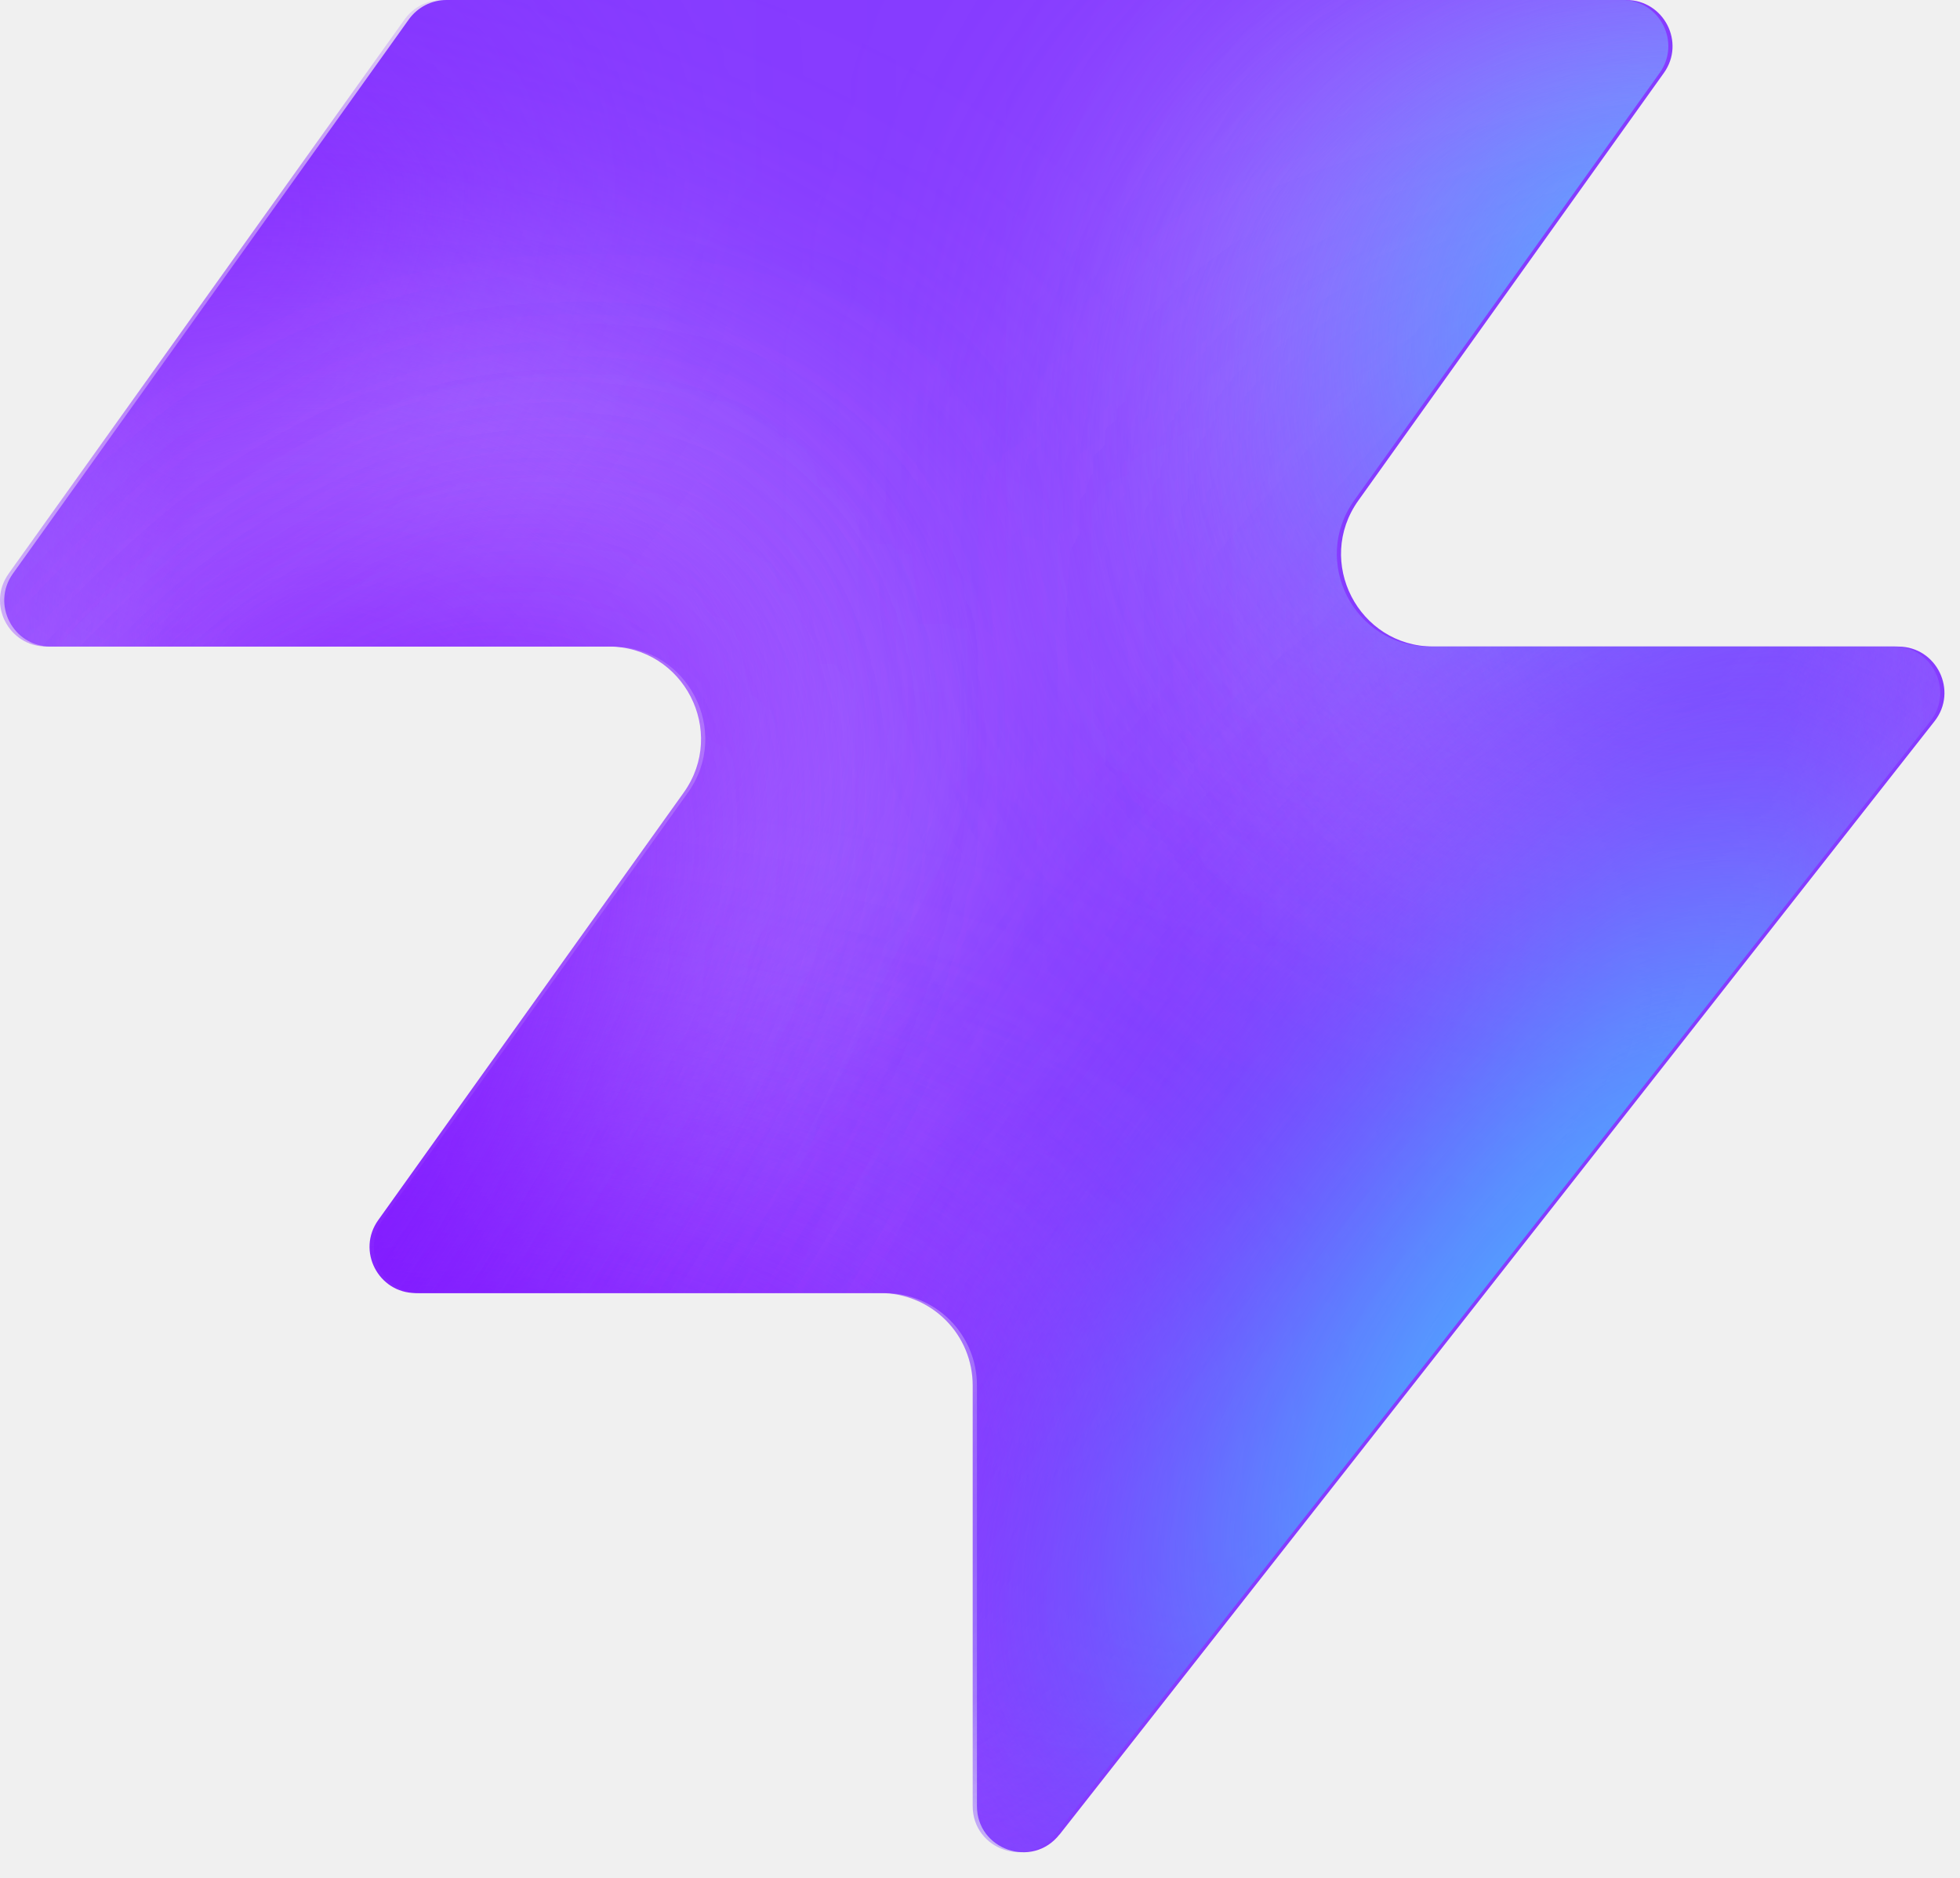
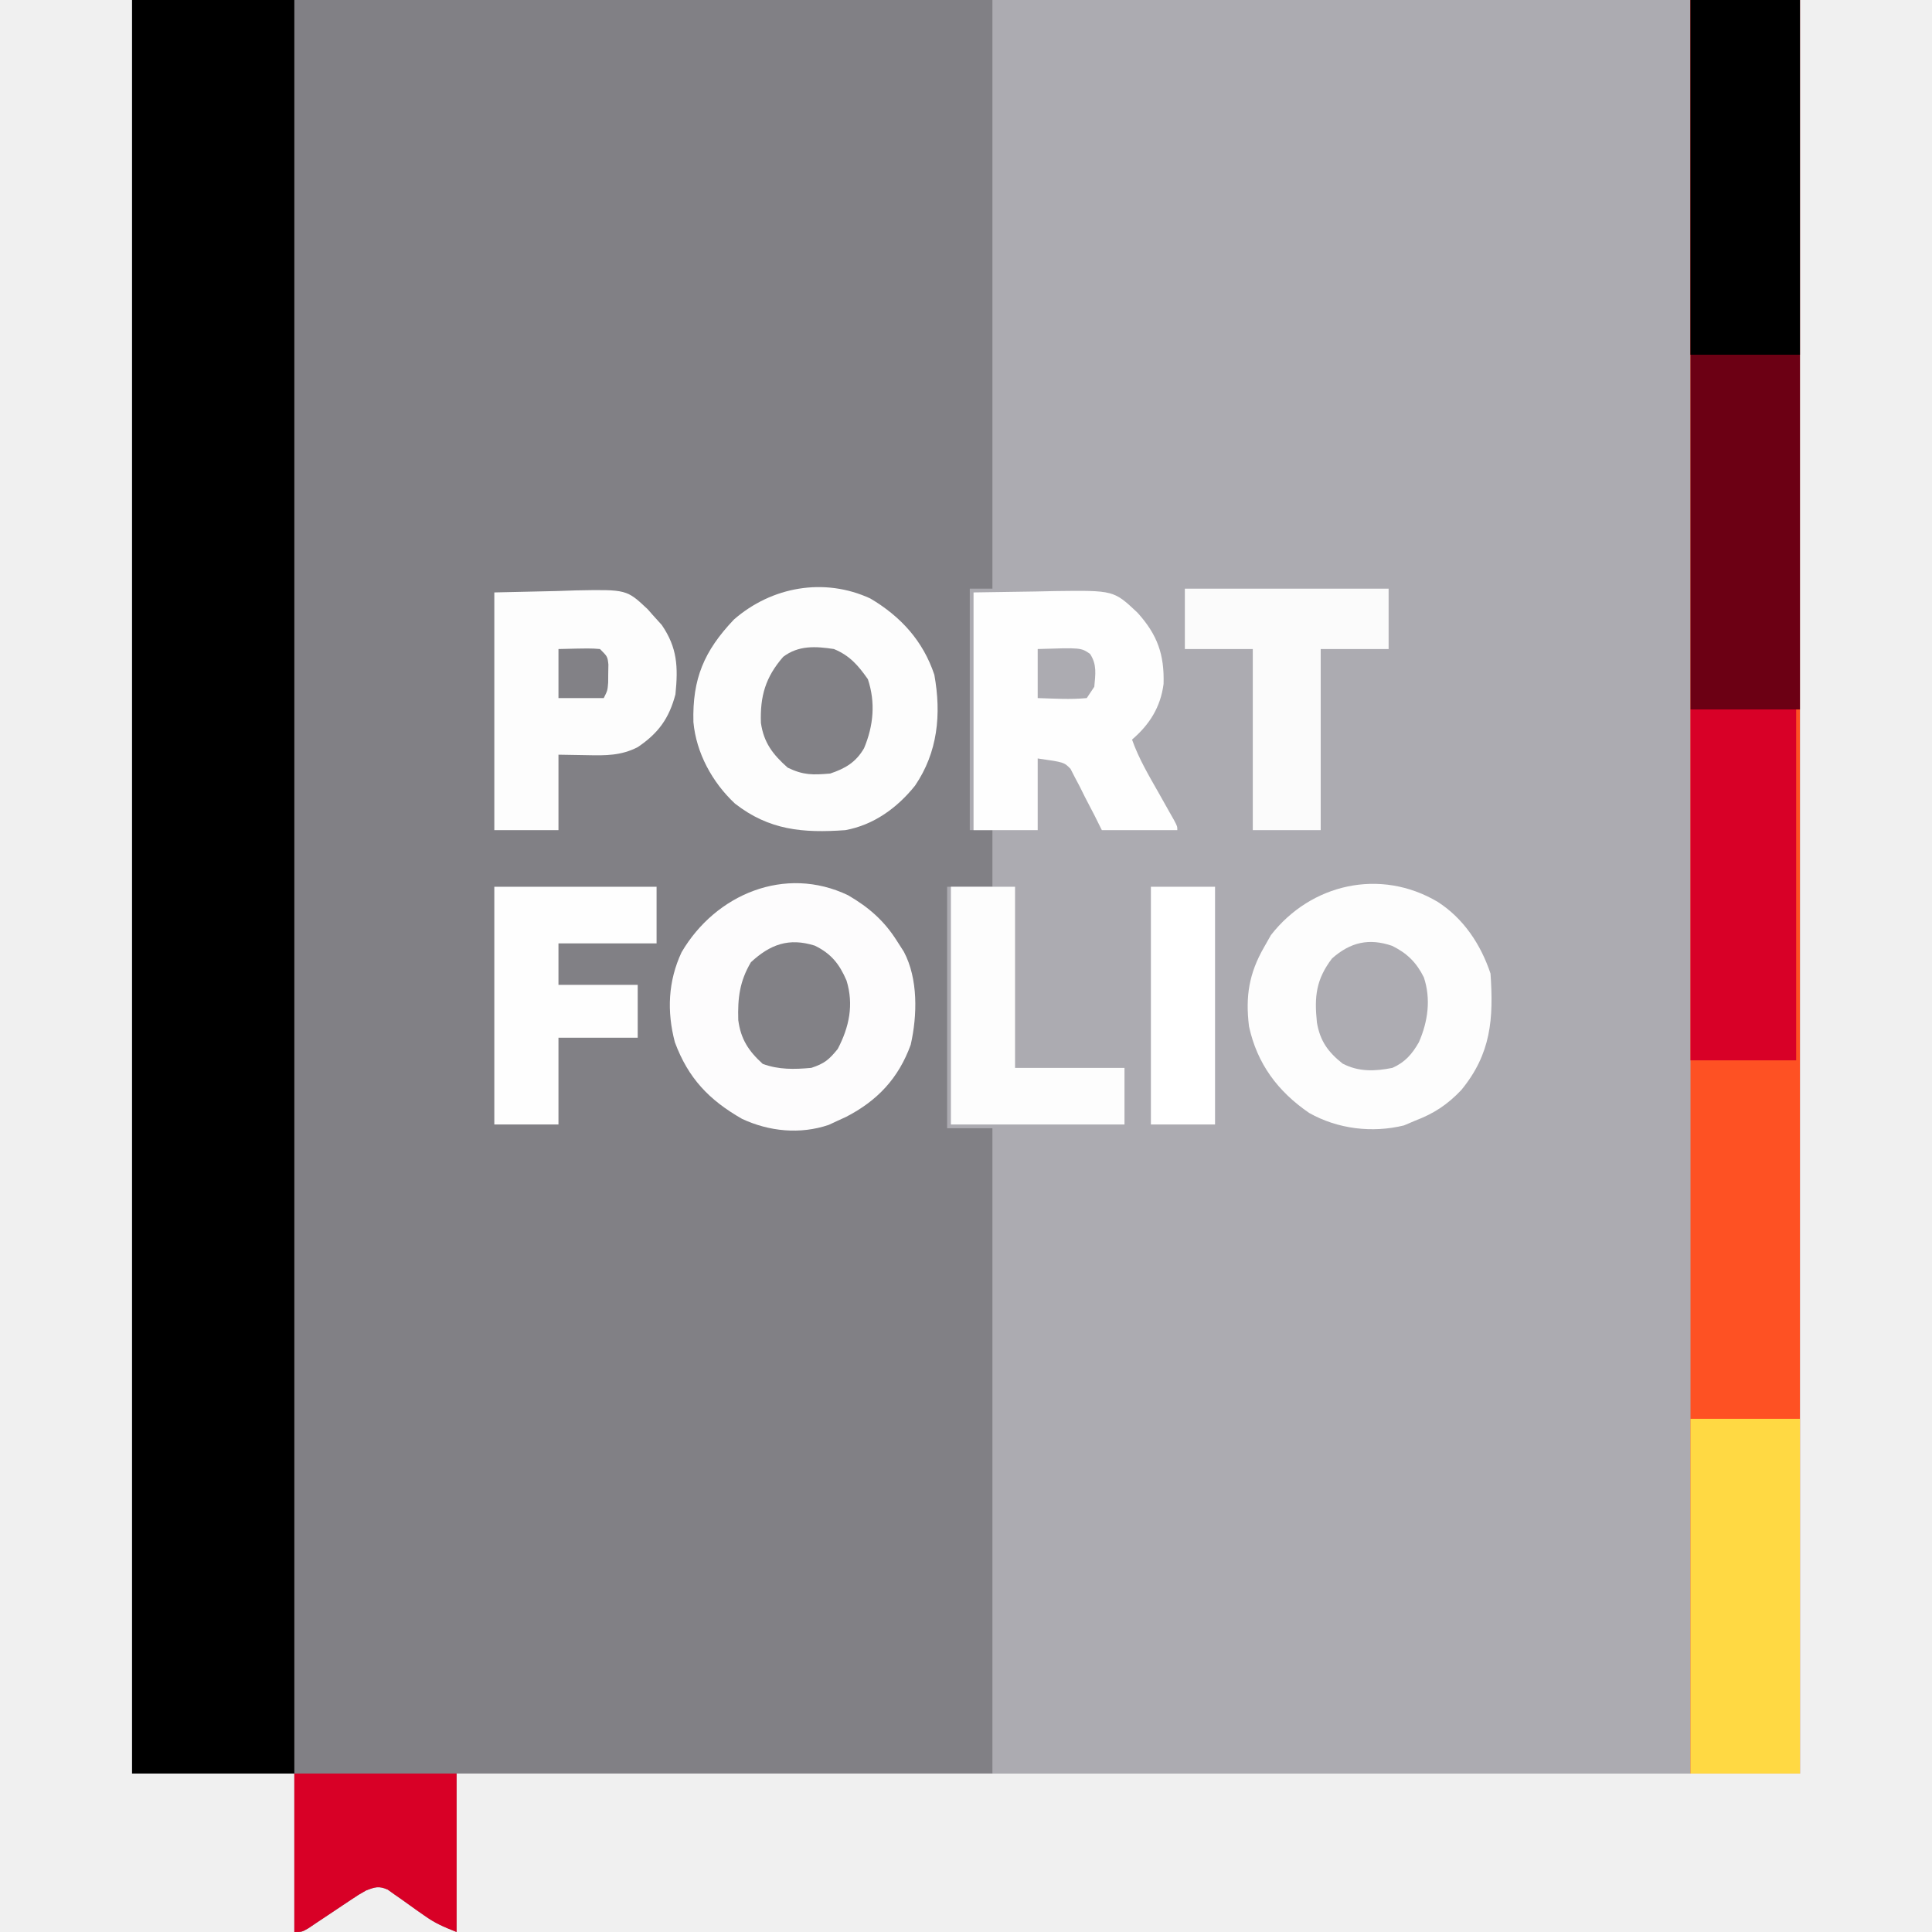
- <svg xmlns="http://www.w3.org/2000/svg" width="48" height="46" fill="none" viewBox="0 0 48 46">
-   <path fill="#863bff" d="M25.946 44.938c-.664.845-2.021.375-2.021-.698V33.937a2.26 2.26 0 0 0-2.262-2.262H10.287c-.92 0-1.456-1.04-.92-1.788l7.48-10.471c1.07-1.497 0-3.578-1.842-3.578H1.237c-.92 0-1.456-1.04-.92-1.788L10.013.474c.214-.297.556-.474.92-.474h28.894c.92 0 1.456 1.04.92 1.788l-7.48 10.471c-1.07 1.498 0 3.579 1.842 3.579h11.377c.943 0 1.473 1.088.89 1.83L25.947 44.94z" style="fill:#863bff;fill:color(display-p3 .525 .23 1);fill-opacity:1" />
-   <mask id="a" width="48" height="46" x="0" y="0" maskUnits="userSpaceOnUse" style="mask-type:alpha">
-     <path fill="#000" d="M25.842 44.938c-.664.844-2.021.375-2.021-.698V33.937a2.26 2.26 0 0 0-2.262-2.262H10.183c-.92 0-1.456-1.04-.92-1.788l7.48-10.471c1.07-1.498 0-3.579-1.842-3.579H1.133c-.92 0-1.456-1.04-.92-1.787L9.91.473c.214-.297.556-.474.92-.474h28.894c.92 0 1.456 1.04.92 1.788l-7.48 10.471c-1.07 1.498 0 3.578 1.842 3.578h11.377c.943 0 1.473 1.088.89 1.832L25.843 44.94z" style="fill:#000;fill-opacity:1" />
-   </mask>
-   <g mask="url(#a)">
-     <g filter="url(#b)">
-       <ellipse cx="5.508" cy="14.704" fill="#ede6ff" rx="5.508" ry="14.704" style="fill:#ede6ff;fill:color(display-p3 .927 .903 1);fill-opacity:1" transform="matrix(.00324 1 1 -.00324 -4.47 31.516)" />
-     </g>
-     <g filter="url(#c)">
-       <ellipse cx="10.399" cy="29.851" fill="#ede6ff" rx="10.399" ry="29.851" style="fill:#ede6ff;fill:color(display-p3 .927 .903 1);fill-opacity:1" transform="matrix(.00324 1 1 -.00324 -39.328 7.883)" />
-     </g>
-     <g filter="url(#d)">
-       <ellipse cx="5.508" cy="30.487" fill="#7e14ff" rx="5.508" ry="30.487" style="fill:#7e14ff;fill:color(display-p3 .492 .077 1);fill-opacity:1" transform="rotate(89.814 -25.913 -14.639)scale(1 -1)" />
-     </g>
-     <g filter="url(#e)">
-       <ellipse cx="5.508" cy="30.599" fill="#7e14ff" rx="5.508" ry="30.599" style="fill:#7e14ff;fill:color(display-p3 .492 .077 1);fill-opacity:1" transform="rotate(89.814 -32.644 -3.334)scale(1 -1)" />
-     </g>
-     <g filter="url(#f)">
-       <ellipse cx="5.508" cy="30.599" fill="#7e14ff" rx="5.508" ry="30.599" style="fill:#7e14ff;fill:color(display-p3 .492 .077 1);fill-opacity:1" transform="matrix(.00324 1 1 -.00324 -34.34 30.47)" />
-     </g>
-     <g filter="url(#g)">
-       <ellipse cx="14.072" cy="22.078" fill="#ede6ff" rx="14.072" ry="22.078" style="fill:#ede6ff;fill:color(display-p3 .927 .903 1);fill-opacity:1" transform="rotate(93.35 24.506 48.493)scale(-1 1)" />
-     </g>
-     <g filter="url(#h)">
-       <ellipse cx="3.47" cy="21.501" fill="#7e14ff" rx="3.47" ry="21.501" style="fill:#7e14ff;fill:color(display-p3 .492 .077 1);fill-opacity:1" transform="rotate(89.009 28.708 47.59)scale(-1 1)" />
-     </g>
-     <g filter="url(#i)">
-       <ellipse cx="3.47" cy="21.501" fill="#7e14ff" rx="3.47" ry="21.501" style="fill:#7e14ff;fill:color(display-p3 .492 .077 1);fill-opacity:1" transform="rotate(89.009 28.708 47.59)scale(-1 1)" />
-     </g>
-     <g filter="url(#j)">
-       <ellipse cx=".387" cy="8.972" fill="#7e14ff" rx="4.407" ry="29.108" style="fill:#7e14ff;fill:color(display-p3 .492 .077 1);fill-opacity:1" transform="rotate(39.51 .387 8.972)" />
-     </g>
-     <g filter="url(#k)">
-       <ellipse cx="47.523" cy="-6.092" fill="#7e14ff" rx="4.407" ry="29.108" style="fill:#7e14ff;fill:color(display-p3 .492 .077 1);fill-opacity:1" transform="rotate(37.892 47.523 -6.092)" />
-     </g>
-     <g filter="url(#l)">
-       <ellipse cx="41.412" cy="6.333" fill="#47bfff" rx="5.971" ry="9.665" style="fill:#47bfff;fill:color(display-p3 .28 .748 1);fill-opacity:1" transform="rotate(37.892 41.412 6.333)" />
-     </g>
-     <g filter="url(#m)">
-       <ellipse cx="-1.879" cy="38.332" fill="#7e14ff" rx="4.407" ry="29.108" style="fill:#7e14ff;fill:color(display-p3 .492 .077 1);fill-opacity:1" transform="rotate(37.892 -1.88 38.332)" />
-     </g>
-     <g filter="url(#n)">
-       <ellipse cx="-1.879" cy="38.332" fill="#7e14ff" rx="4.407" ry="29.108" style="fill:#7e14ff;fill:color(display-p3 .492 .077 1);fill-opacity:1" transform="rotate(37.892 -1.88 38.332)" />
-     </g>
-     <g filter="url(#o)">
-       <ellipse cx="35.651" cy="29.907" fill="#7e14ff" rx="4.407" ry="29.108" style="fill:#7e14ff;fill:color(display-p3 .492 .077 1);fill-opacity:1" transform="rotate(37.892 35.651 29.907)" />
-     </g>
-     <g filter="url(#p)">
-       <ellipse cx="38.418" cy="32.4" fill="#47bfff" rx="5.971" ry="15.297" style="fill:#47bfff;fill:color(display-p3 .28 .748 1);fill-opacity:1" transform="rotate(37.892 38.418 32.4)" />
-     </g>
-   </g>
-   <defs>
-     <filter id="b" width="60.045" height="41.654" x="-19.77" y="16.149" color-interpolation-filters="sRGB" filterUnits="userSpaceOnUse">
-       <feFlood flood-opacity="0" result="BackgroundImageFix" />
-       <feBlend in="SourceGraphic" in2="BackgroundImageFix" result="shape" />
-       <feGaussianBlur result="effect1_foregroundBlur_2002_17158" stdDeviation="7.659" />
-     </filter>
-     <filter id="c" width="90.34" height="51.437" x="-54.613" y="-7.533" color-interpolation-filters="sRGB" filterUnits="userSpaceOnUse">
-       <feFlood flood-opacity="0" result="BackgroundImageFix" />
-       <feBlend in="SourceGraphic" in2="BackgroundImageFix" result="shape" />
-       <feGaussianBlur result="effect1_foregroundBlur_2002_17158" stdDeviation="7.659" />
-     </filter>
-     <filter id="d" width="79.355" height="29.4" x="-49.64" y="2.03" color-interpolation-filters="sRGB" filterUnits="userSpaceOnUse">
-       <feFlood flood-opacity="0" result="BackgroundImageFix" />
-       <feBlend in="SourceGraphic" in2="BackgroundImageFix" result="shape" />
-       <feGaussianBlur result="effect1_foregroundBlur_2002_17158" stdDeviation="4.596" />
-     </filter>
-     <filter id="e" width="79.579" height="29.4" x="-45.045" y="20.029" color-interpolation-filters="sRGB" filterUnits="userSpaceOnUse">
-       <feFlood flood-opacity="0" result="BackgroundImageFix" />
-       <feBlend in="SourceGraphic" in2="BackgroundImageFix" result="shape" />
-       <feGaussianBlur result="effect1_foregroundBlur_2002_17158" stdDeviation="4.596" />
-     </filter>
-     <filter id="f" width="79.579" height="29.4" x="-43.513" y="21.178" color-interpolation-filters="sRGB" filterUnits="userSpaceOnUse">
-       <feFlood flood-opacity="0" result="BackgroundImageFix" />
-       <feBlend in="SourceGraphic" in2="BackgroundImageFix" result="shape" />
-       <feGaussianBlur result="effect1_foregroundBlur_2002_17158" stdDeviation="4.596" />
-     </filter>
-     <filter id="g" width="74.749" height="58.852" x="15.756" y="-17.901" color-interpolation-filters="sRGB" filterUnits="userSpaceOnUse">
-       <feFlood flood-opacity="0" result="BackgroundImageFix" />
-       <feBlend in="SourceGraphic" in2="BackgroundImageFix" result="shape" />
-       <feGaussianBlur result="effect1_foregroundBlur_2002_17158" stdDeviation="7.659" />
-     </filter>
-     <filter id="h" width="61.377" height="25.362" x="23.548" y="2.284" color-interpolation-filters="sRGB" filterUnits="userSpaceOnUse">
-       <feFlood flood-opacity="0" result="BackgroundImageFix" />
-       <feBlend in="SourceGraphic" in2="BackgroundImageFix" result="shape" />
-       <feGaussianBlur result="effect1_foregroundBlur_2002_17158" stdDeviation="4.596" />
-     </filter>
-     <filter id="i" width="61.377" height="25.362" x="23.548" y="2.284" color-interpolation-filters="sRGB" filterUnits="userSpaceOnUse">
-       <feFlood flood-opacity="0" result="BackgroundImageFix" />
-       <feBlend in="SourceGraphic" in2="BackgroundImageFix" result="shape" />
-       <feGaussianBlur result="effect1_foregroundBlur_2002_17158" stdDeviation="4.596" />
-     </filter>
-     <filter id="j" width="56.045" height="63.649" x="-27.636" y="-22.853" color-interpolation-filters="sRGB" filterUnits="userSpaceOnUse">
-       <feFlood flood-opacity="0" result="BackgroundImageFix" />
-       <feBlend in="SourceGraphic" in2="BackgroundImageFix" result="shape" />
-       <feGaussianBlur result="effect1_foregroundBlur_2002_17158" stdDeviation="4.596" />
-     </filter>
-     <filter id="k" width="54.814" height="64.646" x="20.116" y="-38.415" color-interpolation-filters="sRGB" filterUnits="userSpaceOnUse">
-       <feFlood flood-opacity="0" result="BackgroundImageFix" />
-       <feBlend in="SourceGraphic" in2="BackgroundImageFix" result="shape" />
-       <feGaussianBlur result="effect1_foregroundBlur_2002_17158" stdDeviation="4.596" />
-     </filter>
-     <filter id="l" width="33.541" height="35.313" x="24.641" y="-11.323" color-interpolation-filters="sRGB" filterUnits="userSpaceOnUse">
-       <feFlood flood-opacity="0" result="BackgroundImageFix" />
-       <feBlend in="SourceGraphic" in2="BackgroundImageFix" result="shape" />
-       <feGaussianBlur result="effect1_foregroundBlur_2002_17158" stdDeviation="4.596" />
-     </filter>
-     <filter id="m" width="54.814" height="64.646" x="-29.286" y="6.009" color-interpolation-filters="sRGB" filterUnits="userSpaceOnUse">
-       <feFlood flood-opacity="0" result="BackgroundImageFix" />
-       <feBlend in="SourceGraphic" in2="BackgroundImageFix" result="shape" />
-       <feGaussianBlur result="effect1_foregroundBlur_2002_17158" stdDeviation="4.596" />
-     </filter>
-     <filter id="n" width="54.814" height="64.646" x="-29.286" y="6.009" color-interpolation-filters="sRGB" filterUnits="userSpaceOnUse">
-       <feFlood flood-opacity="0" result="BackgroundImageFix" />
-       <feBlend in="SourceGraphic" in2="BackgroundImageFix" result="shape" />
-       <feGaussianBlur result="effect1_foregroundBlur_2002_17158" stdDeviation="4.596" />
-     </filter>
-     <filter id="o" width="54.814" height="64.646" x="8.244" y="-2.416" color-interpolation-filters="sRGB" filterUnits="userSpaceOnUse">
-       <feFlood flood-opacity="0" result="BackgroundImageFix" />
-       <feBlend in="SourceGraphic" in2="BackgroundImageFix" result="shape" />
-       <feGaussianBlur result="effect1_foregroundBlur_2002_17158" stdDeviation="4.596" />
-     </filter>
-     <filter id="p" width="39.409" height="43.623" x="18.713" y="10.588" color-interpolation-filters="sRGB" filterUnits="userSpaceOnUse">
-       <feFlood flood-opacity="0" result="BackgroundImageFix" />
-       <feBlend in="SourceGraphic" in2="BackgroundImageFix" result="shape" />
-       <feGaussianBlur result="effect1_foregroundBlur_2002_17158" stdDeviation="4.596" />
-     </filter>
-   </defs>
+ <svg xmlns="http://www.w3.org/2000/svg" version="1.1" width="512" height="512">
+   <path d="M35,0C182.33,0,329.67,0,477,0c0,156.67,0,313.33,0,470c-118.67,0-237.33,0-356,0c0,14,0,28,0,42c-3.53-1.41-5.71-2.32-8.63-4.42c-.64-.45-1.28-.9-1.95-1.36c-1.33-.94-2.66-1.89-3.98-2.85c-.64-.45-1.28-.89-1.94-1.35c-.58-.41-1.16-.82-1.75-1.25c-2.36-1.04-3.37-.69-5.75,.23c-1.98,1.12-1.98,1.12-4.04,2.5c-.74,.5-1.49,.99-2.26,1.5c-.77,.51-1.53,1.03-2.32,1.56c-1.54,1.03-3.07,2.05-4.61,3.07c-.67,.45-1.35,.91-2.05,1.38C80,512,80,512,78,512c0-14,0-28,0-42c-14.33,0-28.67,0-43,0c0-156.67,0-313.33,0-470Z" fill="#818085" />
+   <path d="M263,0c71.33,0,142.67,0,214,0c0,156.67,0,313.33,0,470c-71.33,0-142.67,0-214,0c0-57,0-114,0-171c-4,0-8,0-12,0c0-21.33,0-42.67,0-64c4,0,8,0,12,0c0-5,0-10,0-15c-1.98,0-3.96,0-6,0c0-21.33,0-42.67,0-64c1.98,0,3.96,0,6,0c0-52,0-104,0-156Z" fill="#ACABB1" />
+   <path d="M35,0C49.33,0,63.67,0,78,0c0,156.67,0,313.33,0,470c-14.33,0-28.67,0-43,0c0-156.67,0-313.33,0-470Z" fill="#000000" />
+   <path d="M448,0c9.67,0,19.33,0,29,0c0,156.67,0,313.33,0,470c-9.67,0-19.33,0-29,0c0-156.67,0-313.33,0-470Z" fill="#FE5123" />
+   <path d="M448,0c9.67,0,19.33,0,29,0c0,62.67,0,125.33,0,188c-9.67,0-19.33,0-29,0c0-62.67,0-125.33,0-188Z" fill="#6C0014" />
+   <path d="M224.75,237.25c5.51,3.21,9.6,6.77,13,12.19c.59,.92,1.19,1.85,1.8,2.81c3.78,7.17,3.56,16.84,1.8,24.61c-3.22,8.88-8.81,14.83-17.14,19.13c-.73,.33-1.46,.67-2.21,1.01c-.78,.36-1.56,.73-2.36,1.1c-7.61,2.59-15.83,1.76-23.01-1.6c-8.75-5.01-14.24-10.76-17.78-20.29c-2.15-8.14-1.81-16.2,1.78-23.87c9.01-15.36,27.42-23.09,44.12-15.09Z" fill="#FDFCFD" />
+   <path d="M230.65,158.61c8.06,4.76,13.98,11.26,16.96,20.21c1.89,10.46,.92,20.54-5.12,29.39C237.8,214.08,231.52,218.65,224,220c-11.18,.8-20.19,.03-29.25-7.06c-5.99-5.61-10.25-13.4-10.99-21.6c-.29-11.47,2.82-18.81,10.72-27.14c10.01-8.76,23.99-11.23,36.17-5.59Z" fill="#FDFDFD" />
+   <path d="M381,239c6.86,4.4,11.44,11.31,14,19c.83,12,.17,21.25-7.75,30.88c-3.69,3.88-7.27,6.23-12.25,8.12c-.97,.41-1.94,.83-2.94,1.25c-8.4,2.06-17.57,.96-25.12-3.31c-8.32-5.7-13.8-13.05-15.94-22.94c-.98-7.95,.01-14.08,4-21c.6-1.05,1.2-2.1,1.81-3.19c10.58-13.6,28.99-17.83,44.19-8.81Z" fill="#FDFDFD" />
+   <path d="M448,376c9.67,0,19.33,0,29,0c0,31.33,0,62.67,0,94c-9.67,0-19.33,0-29,0c0-31.33,0-62.67,0-94Z" fill="#FFD943" />
+   <path d="M448,0c9.67,0,19.33,0,29,0c0,31.33,0,62.67,0,94c-9.67,0-19.33,0-29,0c0-31.33,0-62.67,0-94Z" fill="#000000" />
+   <path d="M258,157c5.5-.08,11-.17,16.5-.25c1.7-.04,3.4-.07,5.16-.11c15.5-.2,15.5-.2,21.8,5.74c5.29,5.86,7.12,11.1,6.9,18.87c-.79,6.11-3.7,10.76-8.36,14.75c1.79,5.06,4.49,9.6,7.13,14.25c.92,1.63,1.84,3.26,2.75,4.89c.41,.72,.82,1.43,1.23,2.17C312,219,312,219,312,220c-6.67,0-13.33,0-20,0c-.64-1.29-1.28-2.58-1.94-3.9c-.87-1.68-1.75-3.36-2.62-5.04c-.21-.42-.21-.42-1.27-2.57c-.43-.81-.86-1.62-1.3-2.45c-.38-.75-.76-1.5-1.16-2.27C282,202,282,202,275,201c0,6.33,0,12.67,0,19c-5.67,0-11.33,0-17,0c0-21,0-42,0-63Z" fill="#FEFEFE" />
+   <path d="M448,188c9.33,0,18.67,0,28,0c0,31,0,62,0,93c-9.33,0-18.67,0-28,0c0-31,0-62,0-93Z" fill="#D80027" />
+   <path d="M131,157c2.75-.06,2.75-.06,16.5-.37c1.7-.06,3.4-.11,5.16-.17c13.4-.25,13.4-.25,18.97,4.98c.45,.52,.91,1.03,1.37,1.56c.78,.87,1.57,1.73,2.38,2.63c4.13,6.04,4.35,11.12,3.62,18.37c-1.69,6.41-4.55,10.33-10,14c-4.38,2.26-8.5,2.24-13.31,2.13c-1.27-.03-1.27-.03-7.69-.13c0,6.67,0,13.33,0,20c-5.67,0-11.33,0-17,0c0-21,0-42,0-63Z" fill="#FDFDFD" />
+   <path d="M131,235c14.33,0,28.67,0,43,0c0,5,0,10,0,15c-8.67,0-17.33,0-26,0c0,3.67,0,7.33,0,11c7,0,14,0,21,0c0,4.67,0,9.33,0,14c-7,0-14,0-21,0c0,7.67,0,15.33,0,23c-5.67,0-11.33,0-17,0c0-21,0-42,0-63Z" fill="#FEFEFE" />
+   <path d="M314,156c18,0,36,0,54,0c0,5.33,0,10.67,0,16c-6,0-12,0-18,0c0,16,0,32,0,48c-6,0-12,0-18,0c0-16,0-32,0-48c-6,0-12,0-18,0c0-5.33,0-10.67,0-16Z" fill="#FBFBFB" />
+   <path d="M78,470c14.33,0,28.67,0,43,0c0,14,0,28,0,42c-3.53-1.41-5.71-2.32-8.63-4.42c-.64-.45-1.28-.9-1.95-1.36c-1.33-.94-2.66-1.89-3.98-2.85c-.64-.45-1.28-.89-1.94-1.35c-.58-.41-1.16-.82-1.75-1.25c-2.36-1.04-3.37-.69-5.75,.23c-1.98,1.12-1.98,1.12-4.04,2.5c-.74,.5-1.49,.99-2.26,1.5c-.77,.51-1.53,1.03-2.32,1.56c-1.54,1.03-3.07,2.05-4.61,3.07c-.67,.45-1.35,.91-2.05,1.38C80,512,80,512,78,512c0-14,0-28,0-42Z" fill="#D80026" />
+   <path d="M252,235c5.67,0,11.33,0,17,0c0,16,0,32,0,48c9.67,0,19.33,0,29,0c0,5,0,10,0,15c-15.33,0-30.67,0-46,0c0-21,0-42,0-63Z" fill="#FDFDFD" />
+   <path d="M305,235c5.67,0,11.33,0,17,0c0,21,0,42,0,63c-5.67,0-11.33,0-17,0c0-21,0-42,0-63Z" fill="#FFFFFF" />
+   <path d="M221,172c4.18,1.73,6.42,4.32,9,8c2.05,6.16,1.49,12.32-1.01,18.27c-2.14,3.73-5.02,5.41-8.99,6.73c-4.62,.38-7.05,.46-11.25-1.56c-3.96-3.51-6.35-6.64-7.1-11.87c-.24-7.06,1.19-12.09,5.91-17.51c4.06-3.07,8.58-2.8,13.44-2.06Z" fill="#828186" />
+   <path d="M368.93,250.66c3.95,1.95,6.45,4.4,8.41,8.36c1.91,5.75,1.08,11.7-1.32,17.18c-1.81,3.18-3.7,5.33-7.02,6.8c-4.65,.92-8.92,1.09-13.2-1.14c-3.84-3.06-5.95-5.94-6.8-10.86c-.72-6.9-.24-11.42,4-17c4.88-4.32,9.79-5.44,15.93-3.34Z" fill="#ADACB2" />
+   <path d="M215.94,250.61c4.33,2.12,6.51,4.85,8.4,9.25c1.96,6.39,.72,12.3-2.34,18.14c-2.34,2.86-3.48,3.83-7,5c-4.49,.4-8.62,.51-12.87-1.06c-3.78-3.44-5.82-6.57-6.48-11.6c-.18-5.85,.36-10.28,3.35-15.34c5.13-4.75,10.08-6.55,16.94-4.39Z" fill="#828186" />
+   <path d="M275,172c11.47-.37,11.47-.37,13.87,1.29c1.88,2.84,1.42,5.42,1.13,8.71c-.33,.5-.33,.5-2,3c-4.36,.42-8.62,.13-13,0c0-4.33,0-8.67,0-13Z" fill="#ACABB1" />
+   <path d="M148,172c8.4-.2,8.4-.2,11,0c2,2,2,2,2.23,4.09c-.01,.4-.01,.4-.04,2.41c-.01,.4-.01,.4-.02,2.41C161,183,161,183,160,185c-4,0-8,0-12,0c0-4.33,0-8.67,0-13Z" fill="#828186" />
</svg>
